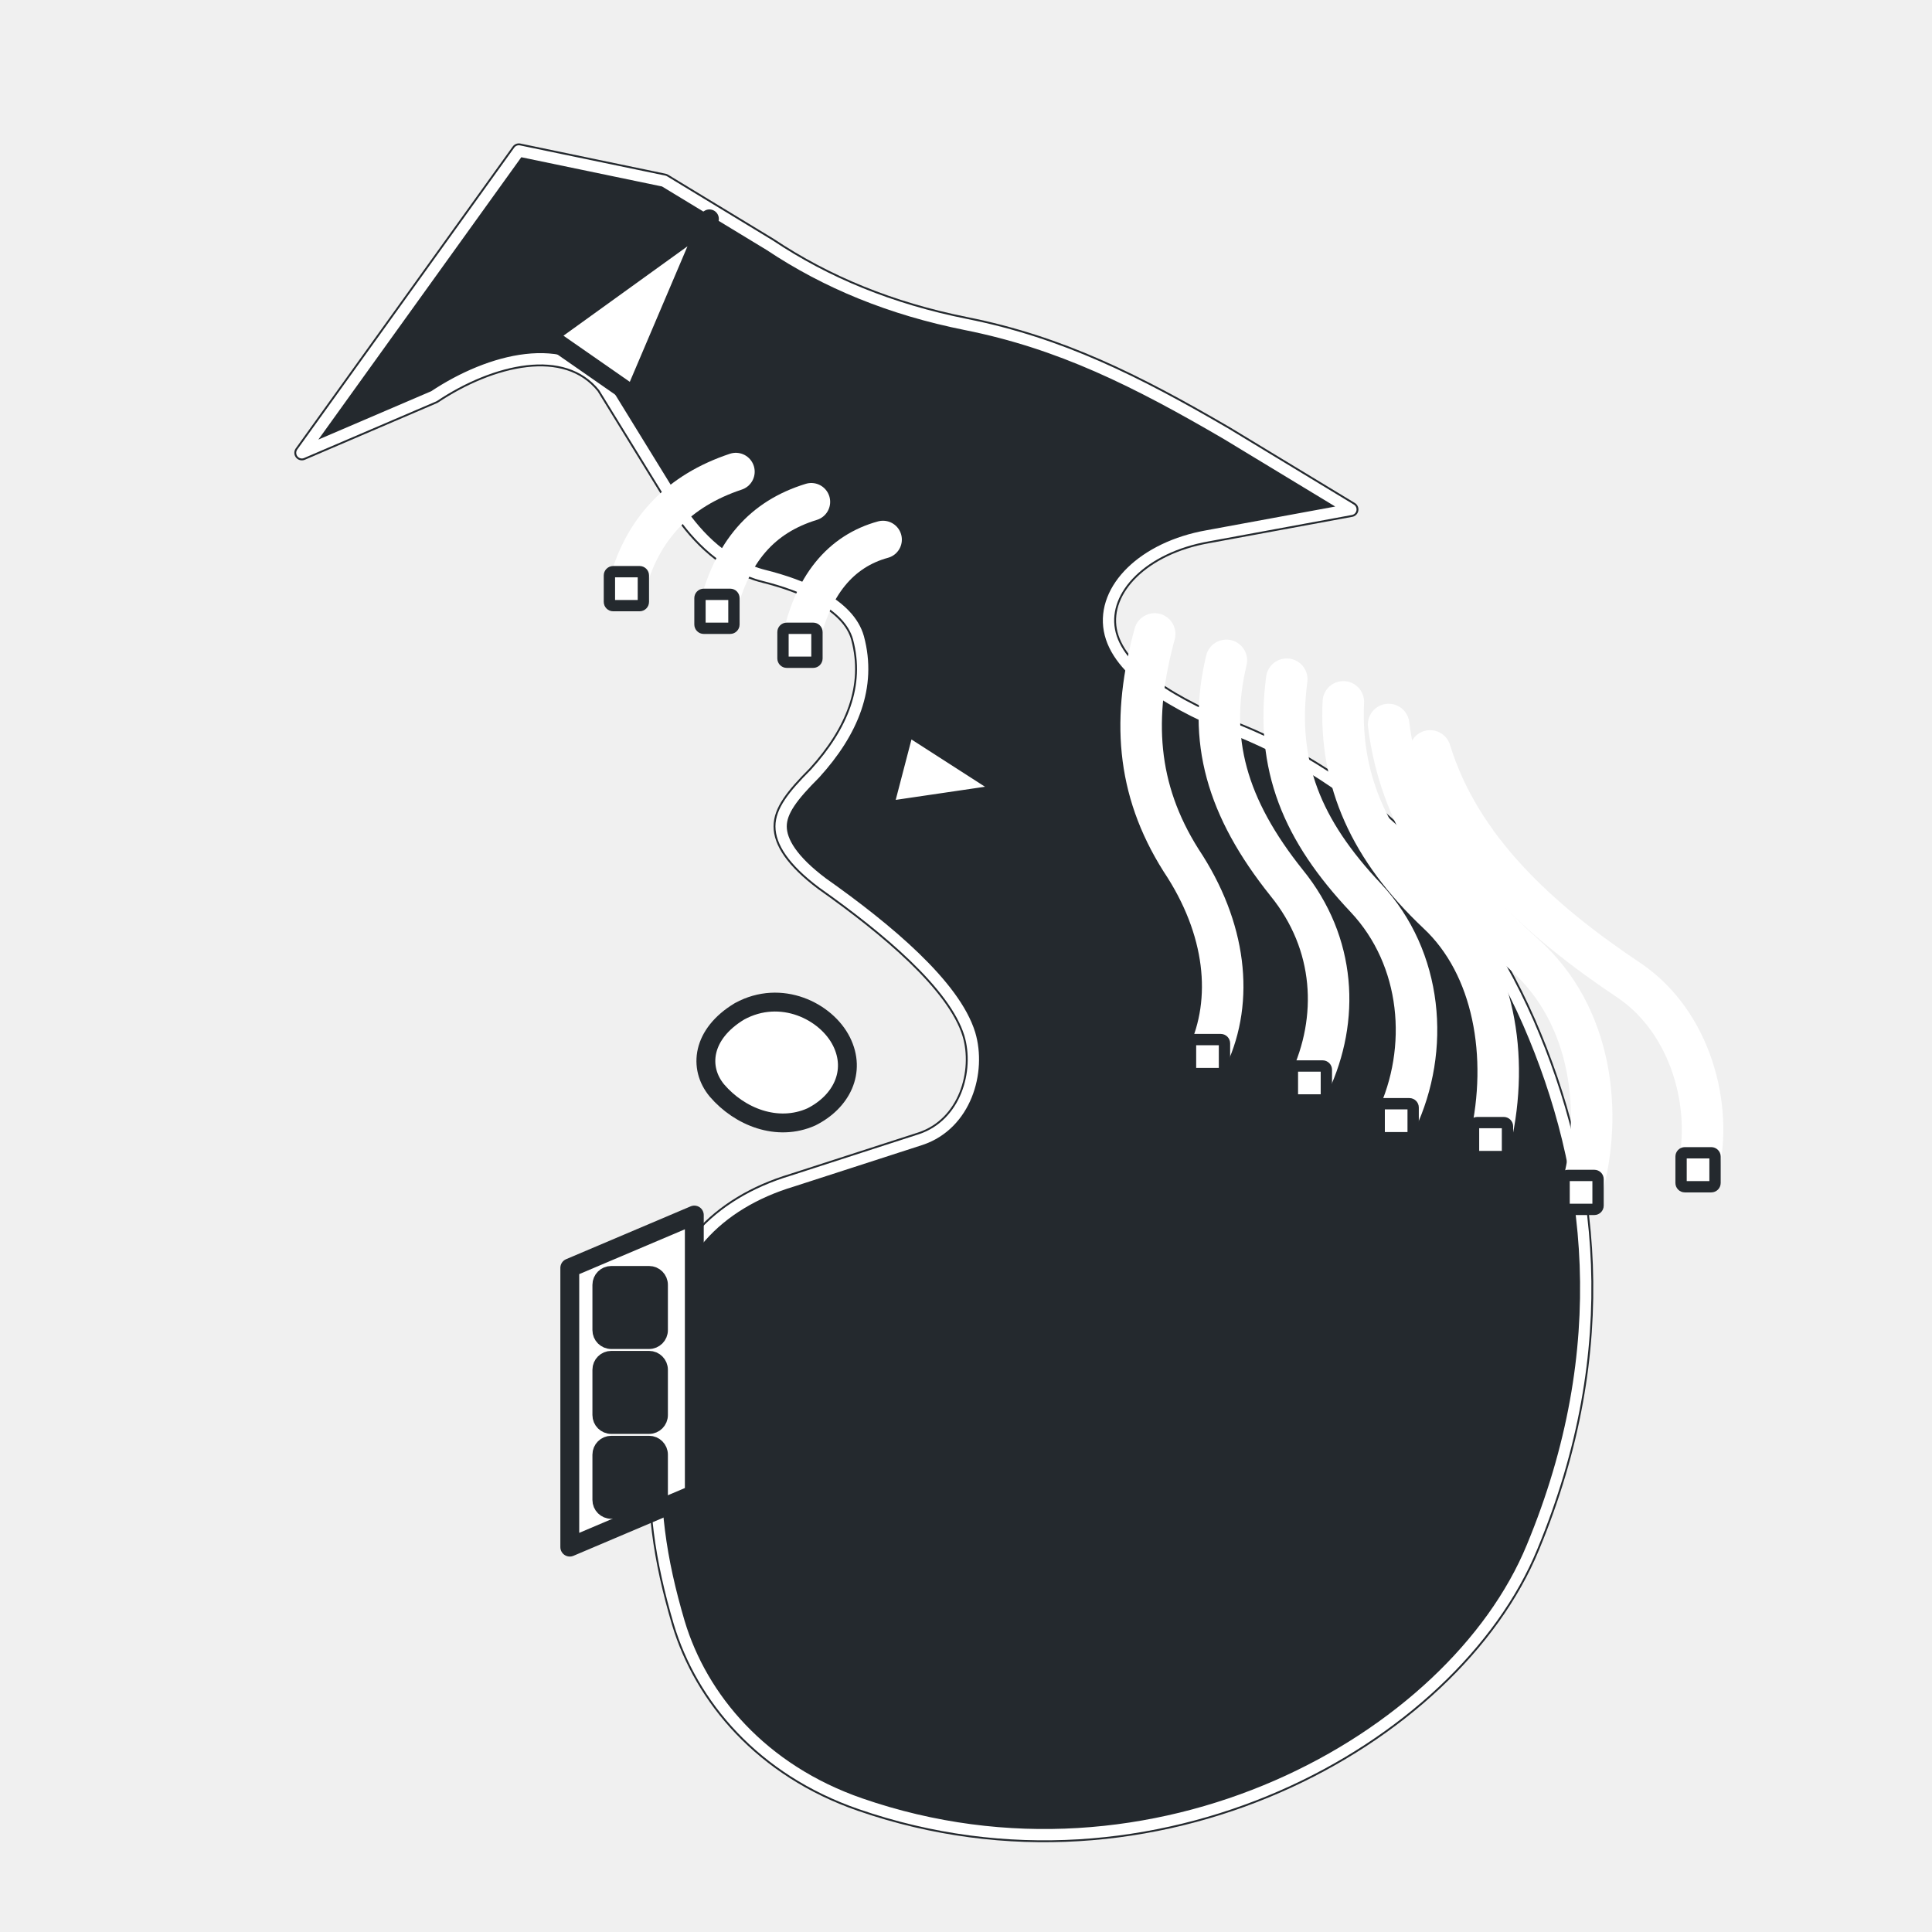
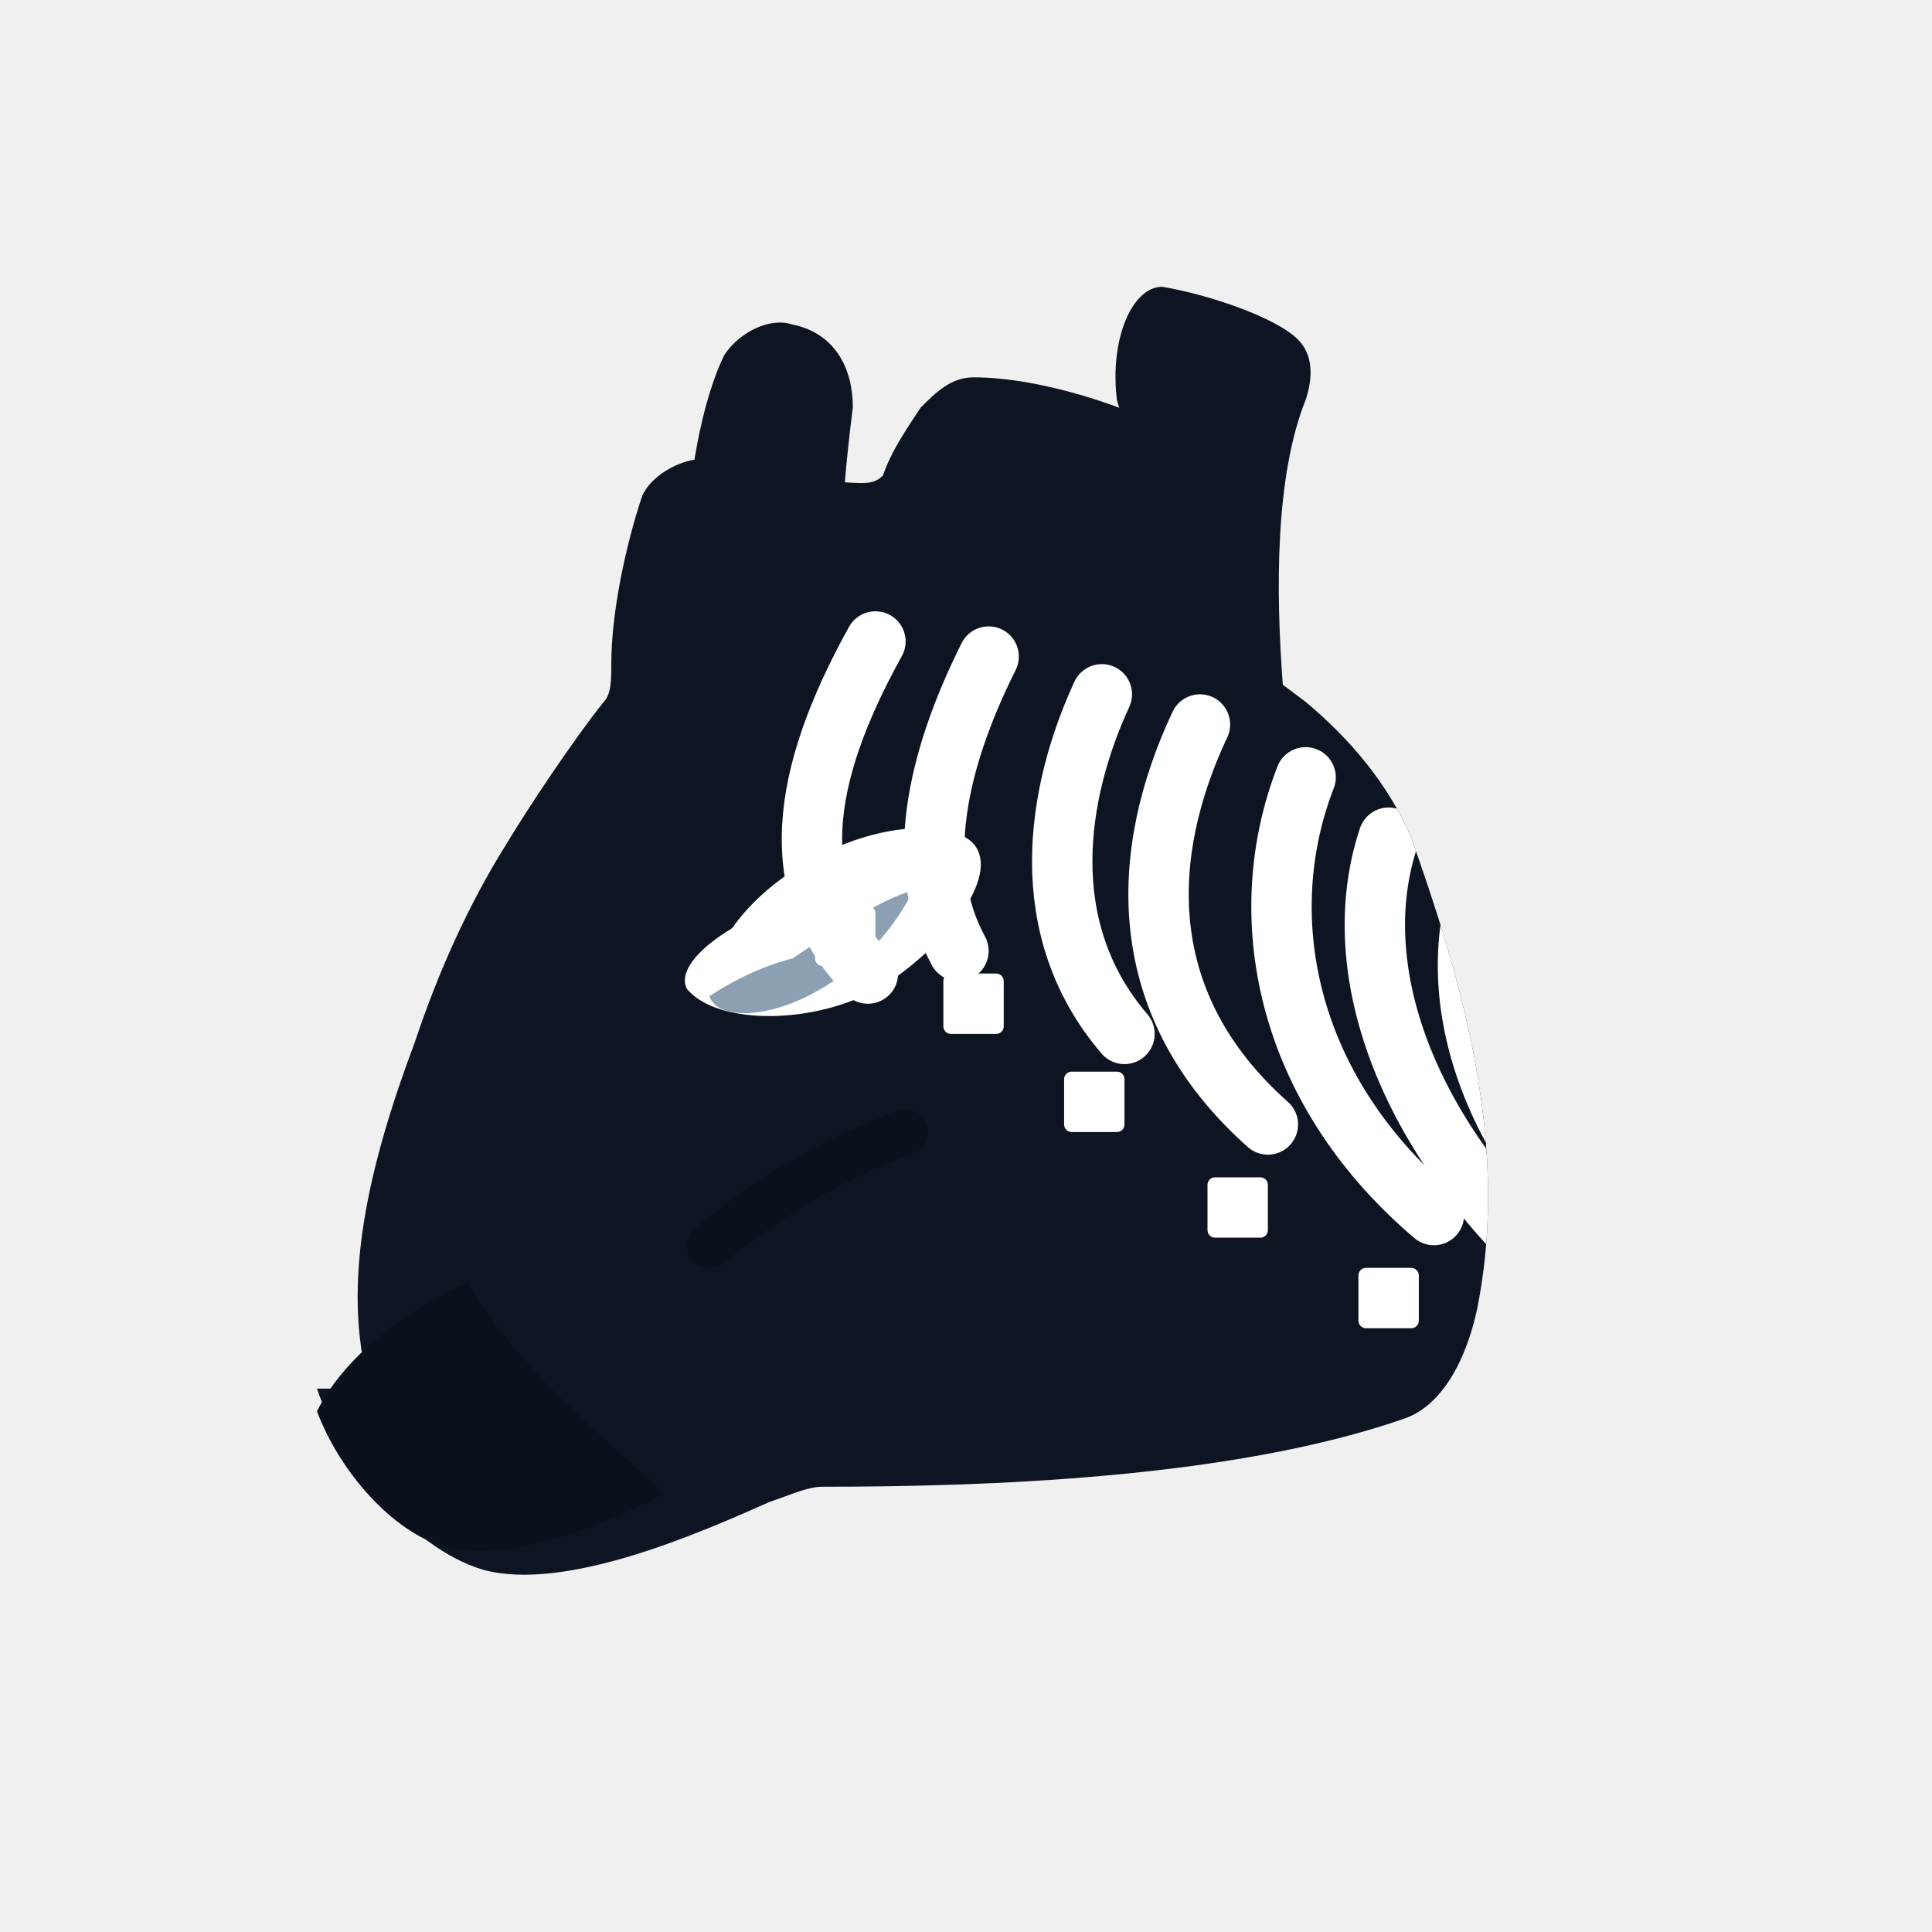
- <svg xmlns="http://www.w3.org/2000/svg" viewBox="0 0 1024 1024" width="1024" height="1024">
-   <path d="M275 80 L160 240 L230 210 C260 190 300 180 320 205 L360 270            C370 285 385 300 405 305 C425 310 450 320 455 338            C462 364 452 388 432 410 C420 422 414 430 414 438            C414 446 420 456 436 468 C470 492 506 522 514 548            C520 568 512 596 488 604 L420 626            C380 638 354 666 352 704 L348 762            C346 798 350 826 360 860 C372 900 404 938 456 956            C612 1010 770 922 812 820            C856 714 844 620 810 542            C774 460 716 412 658 388            C622 374 592 356 588 334            C584 312 606 290 640 284 L716 270            L650 230 C602 202 562 182 512 172            C472 164 438 150 408 130 L352 96 Z" fill="#24292e" stroke="#24292e" stroke-width="8" stroke-linejoin="round" />
-   <path d="M275 80 L160 240 L230 210 C260 190 300 180 320 205 L360 270            C370 285 385 300 405 305 C425 310 450 320 455 338            C462 364 452 388 432 410 C420 422 414 430 414 438            C414 446 420 456 436 468 C470 492 506 522 514 548            C520 568 512 596 488 604 L420 626            C380 638 354 666 352 704 L348 762            C346 798 350 826 360 860 C372 900 404 938 456 956            C612 1010 770 922 812 820            C856 714 844 620 810 542            C774 460 716 412 658 388            C622 374 592 356 588 334            C584 312 606 290 640 284 L716 270            L650 230 C602 202 562 182 512 172            C472 164 438 150 408 130 L352 96 Z" fill="none" stroke="#ffffff" stroke-width="6" stroke-linejoin="round" />
-   <path d="M480 384 L536 420 L468 430 Z" fill="#ffffff" stroke="#24292e" stroke-width="10" stroke-linejoin="round" />
-   <path d="M290 178 L376 116 L336 210 Z" fill="#ffffff" stroke="#24292e" stroke-width="10" stroke-linejoin="round" />
-   <path d="M380 578 C370 566 372 548 392 536 C414 524 438 536 446 552 C454 568 446 584 430 592 C412 600 392 592 380 578 Z" fill="#ffffff" stroke="#24292e" stroke-width="10" stroke-linejoin="round" />
-   <path d="M302 672 L302 820 L368 792 L368 644 Z" fill="#ffffff" stroke="#24292e" stroke-width="10" stroke-linejoin="round" />
-   <rect x="318" y="675" width="32" height="36" rx="6" fill="#24292e" stroke="#24292e" stroke-width="8" />
-   <rect x="318" y="720" width="32" height="36" rx="6" fill="#24292e" stroke="#24292e" stroke-width="8" />
-   <rect x="318" y="765" width="32" height="36" rx="6" fill="#24292e" stroke="#24292e" stroke-width="8" />
-   <g fill="none" stroke-linecap="round" stroke-linejoin="round">
-     <path d="M390 250 C360 260 340 280 332 312" stroke="#ffffff" stroke-width="20" />
-     <rect x="323" y="303" width="18" height="18" rx="2" fill="#ffffff" stroke="#24292e" stroke-width="6" />
-     <path d="M430 266 C404 274 388 292 380 324" stroke="#ffffff" stroke-width="20" />
-     <rect x="371" y="315" width="18" height="18" rx="2" fill="#ffffff" stroke="#24292e" stroke-width="6" />
-     <path d="M468 286 C446 292 430 310 424 342" stroke="#ffffff" stroke-width="20" />
-     <rect x="415" y="333" width="18" height="18" rx="2" fill="#ffffff" stroke="#24292e" stroke-width="6" />
+ <svg xmlns="http://www.w3.org/2000/svg" width="256" height="256" viewBox="0 0 256 256" fill="none" role="img" aria-labelledby="title desc">
+   <defs>
+     <clipPath id="clip">
+       <path d="M42 184c3 9 12 21 22 24 11 3 29-5 38-9 3-1 5-2 7-2 21 0 54-1 77-9 6-2 9-10 10-16 4-22-3-44-9-61-3-7-8-13-14-18l-4-3c-1-6-1-11-1-16 0-3-1-6-2-8-2-3-5-6-9-8-7-4-19-8-28-8-3 0-5 2-7 4-2 3-4 6-5 9-1 1-2 1-3 1-5 0-13-2-19-3-4-1-9 2-10 5-2 6-4 15-4 22 0 2 0 4-1 5-4 5-10 14-13 19-5 8-9 17-12 26-6 16-10 32-6 46Z" />
+     </clipPath>
+   </defs>
+   <path fill="#0D1522" d="M42 184c3 9 12 21 22 24 11 3 29-5 38-9 3-1 5-2 7-2 21 0 54-1 77-9 6-2 9-10 10-16 4-22-3-44-9-61-3-7-8-13-14-18l-4-3c-1-6-1-11-1-16 0-3-1-6-2-8-2-3-5-6-9-8-7-4-19-8-28-8-3 0-5 2-7 4-2 3-4 6-5 9-1 1-2 1-3 1-5 0-13-2-19-3-4-1-9 2-10 5-2 6-4 15-4 22 0 2 0 4-1 5-4 5-10 14-13 19-5 8-9 17-12 26-6 16-10 32-6 46Z" />
+   <path fill="#0D1522" d="M148 53c3 10 3 22 2 28 8 3 16 7 20 10-1-13-1-28 3-38 1-3 1-6-1-8-3-3-12-6-18-7-4 0-7 7-6 15Z" />
+   <path fill="#0D1522" d="M113 54c-1 8-2 18-1 24-6-2-14-3-21-5 0-9 2-20 5-26 2-3 6-5 9-4 5 1 8 5 8 11Z" />
+   <path fill="#FFFFFF" d="M97 123c7-10 23-16 31-12 5 3 0 12-10 19-9 6-23 6-27 1-1-2 1-5 6-8Z" />
+   <path fill="#8CA0B3" d="M105 127c6-4 12-8 16-9-3 6-8 11-14 14-6 3-12 3-13 0 3-2 7-4 11-5Z" />
+   <path fill="#0A111C" d="M62 170c6 11 20 22 26 28-10 5-21 9-29 7-7-2-14-10-17-18 4-8 13-14 20-17Z" />
+   <g clip-path="url(#clip)">
+     <g stroke="#FFFFFF" stroke-width="8" stroke-linecap="round" stroke-linejoin="round" fill="none">
+       <path d="M116 85c-10 18-12 33-1 44" />
+       <path d="M131 87c-7 14-10 28-4 39" />
+       <path d="M146 92c-6 13-9 31 3 45" />
+       <path d="M159 96c-8 17-9 37 9 53" />
+       <path d="M173 103c-7 18-3 41 17 58" />
+       <path d="M184 111c-6 18 3 41 24 59" />
+       <path d="M195 122c-3 18 8 39 31 54" />
+     </g>
+     <g fill="#FFFFFF">
+       <rect x="108" y="120" width="8" height="8" rx="1" />
+       <rect x="125" y="129" width="8" height="8" rx="1" />
+       <rect x="141" y="142" width="8" height="8" rx="1" />
+       <rect x="160" y="156" width="8" height="8" rx="1" />
+       <rect x="180" y="168" width="8" height="8" rx="1" />
+       <rect x="200" y="178" width="8" height="8" rx="1" />
+       <rect x="219" y="188" width="8" height="8" rx="1" />
+     </g>
  </g>
-   <g fill="none" stroke-linecap="round" stroke-linejoin="round">
-     <path d="M612 336 C600 380 602 418 626 456 C650 492 654 530 640 560" stroke="#ffffff" stroke-width="22" />
-     <rect x="631" y="551" width="18" height="18" rx="2" fill="#ffffff" stroke="#24292e" stroke-width="6" />
-     <path d="M650 350 C640 392 650 428 682 468 C708 500 710 540 694 574" stroke="#ffffff" stroke-width="22" />
-     <rect x="685" y="565" width="18" height="18" rx="2" fill="#ffffff" stroke="#24292e" stroke-width="6" />
-     <path d="M682 360 C676 406 690 440 724 476 C754 508 758 556 740 594" stroke="#ffffff" stroke-width="22" />
-     <rect x="731" y="585" width="18" height="18" rx="2" fill="#ffffff" stroke="#24292e" stroke-width="6" />
-     <path d="M712 372 C710 414 726 450 762 484 C792 512 800 560 790 604" stroke="#ffffff" stroke-width="22" />
-     <rect x="781" y="595" width="18" height="18" rx="2" fill="#ffffff" stroke="#24292e" stroke-width="6" />
-     <path d="M736 384 C742 432 768 470 808 506 C844 538 850 590 838 632" stroke="#ffffff" stroke-width="22" />
-     <rect x="829" y="623" width="18" height="18" rx="2" fill="#ffffff" stroke="#24292e" stroke-width="6" />
-     <path d="M758 398 C774 450 816 488 864 520 C896 542 908 586 900 620" stroke="#ffffff" stroke-width="22" />
-     <rect x="891" y="611" width="18" height="18" rx="2" fill="#ffffff" stroke="#24292e" stroke-width="6" />
-   </g>
+   <path d="M94 165c10-8 18-12 26-15" stroke="#0A111C" stroke-width="6" stroke-linecap="round" />
</svg>
